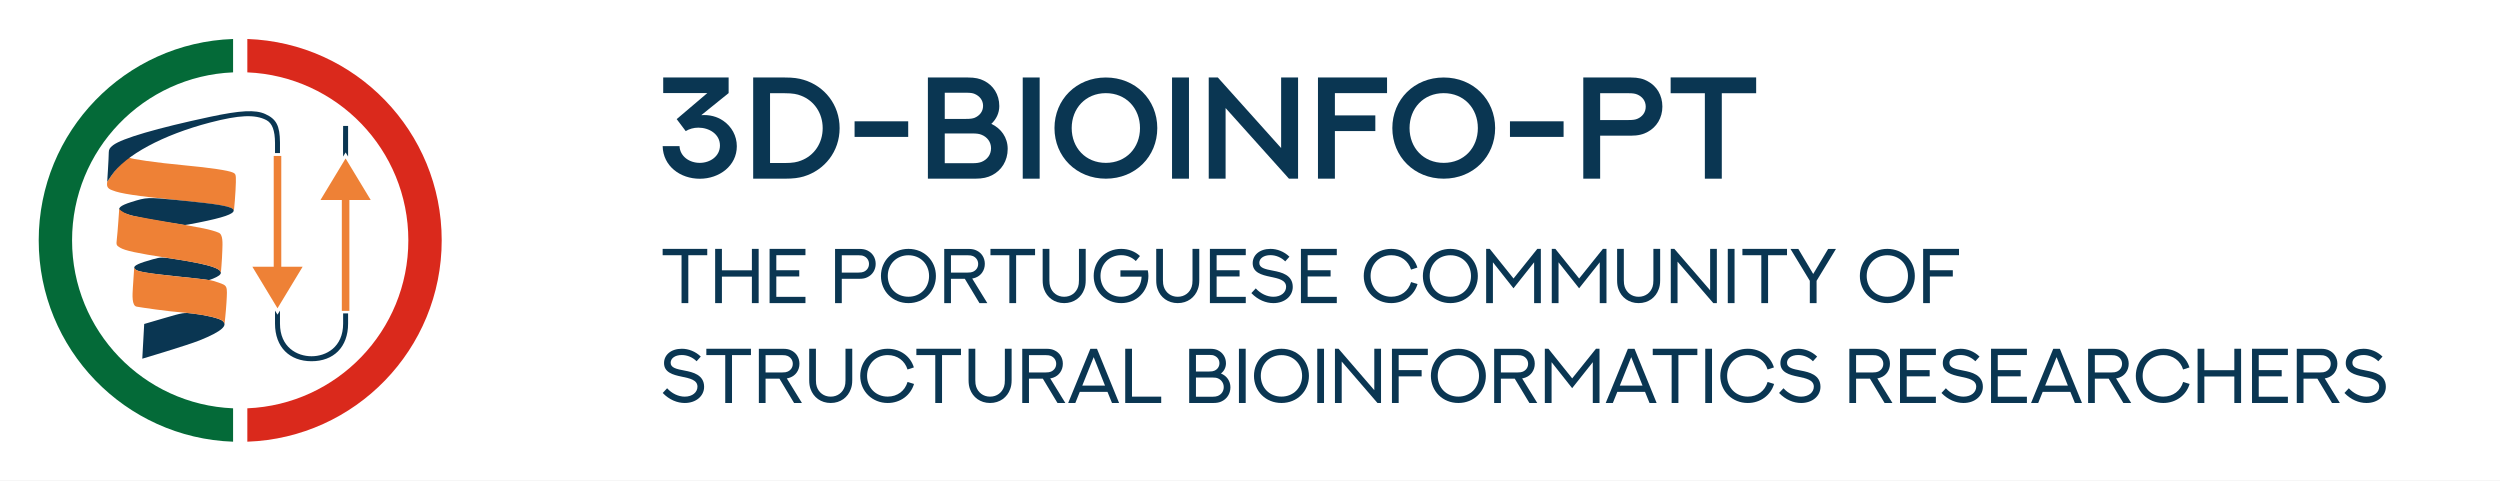
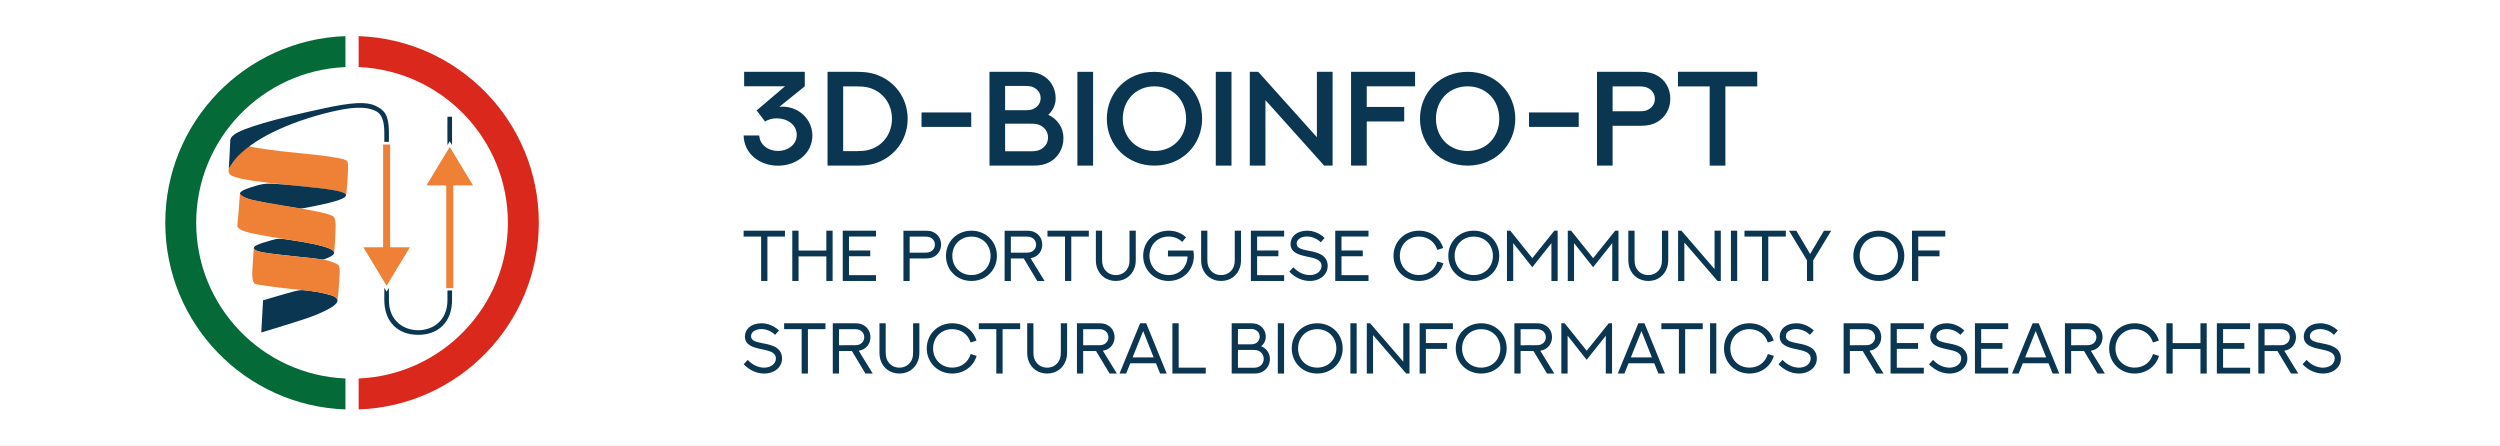
- <svg xmlns="http://www.w3.org/2000/svg" width="341.76mm" height="65.674mm" viewBox="0 0 341.76 65.674" version="1.1" id="svg8">
+ <svg xmlns="http://www.w3.org/2000/svg" width="368.701mm" height="65.674mm" viewBox="0 0 368.701 65.674" version="1.1" id="svg8">
  <defs id="defs2" />
-   <g id="layer1" transform="translate(-108.7239,-199.6415)">
+   <g id="layer1" transform="translate(-89.64086,-199.6415)">
    <g id="g864" transform="matrix(0.6507986,0,0,0.6507986,43.25821,75.00676)" style="stroke-width:1.537">
-       <rect y="191.51" x="100.593" height="100.912" width="525.139" id="rect847" style="opacity:1;vector-effect:none;fill:#ffffff;fill-opacity:1;fill-rule:nonzero;stroke:none;stroke-width:0.1;stroke-linecap:round;stroke-linejoin:round;stroke-miterlimit:4;stroke-dasharray:none;stroke-dashoffset:0.7;stroke-opacity:1;paint-order:normal" />
+       <rect y="191.51" x="71.27" height="100.912" width="566.536" id="rect847" style="opacity:1;vector-effect:none;fill:#ffffff;fill-opacity:1;fill-rule:nonzero;stroke:none;stroke-width:0.1;stroke-linecap:round;stroke-linejoin:round;stroke-miterlimit:4;stroke-dasharray:none;stroke-dashoffset:0.7;stroke-opacity:1;paint-order:normal" />
      <g transform="translate(0,-6.72503)" id="g1752" style="stroke-width:1.537">
        <path style="fill:#ee8136;stroke-width:1.537" d="m 153.606,254.269 h 4.483 v -23.283 h 1.588 v 23.283 h 4.483 l -5.276,8.725 z" id="path1026" />
        <path style="fill:#ee8136;stroke-width:1.537" d="m 149.676,242.461 c -0.112,-0.817 -2.373,-1.229 -12.212,-2.223 -8.165,-0.825 -11.646,-1.353 -13.206,-2.005 -1.426,-0.441 -1.184,-1.226 -1.145,-1.823 l 0.85,-1.255 c 1.008,-1.522 3.476,-4.095 3.843,-3.793 0.32,0.263 5.347,1.022 11.643,1.61 5.273,0.492 9.084,1.06 10.036,1.494 0.634,0.289 0.677,0.426 0.653,2.053 -0.027,1.806 -0.39,6.469 -0.462,5.943 z" id="path1018" />
        <path style="fill:#0a3652;stroke-width:1.537" d="m 158.36,266.211 v -2.738 l 0.522,0.863 0.522,-0.863 v 2.738 c 0,4.967 3.591,6.858 6.632,6.858 3.041,0 6.632,-1.891 6.632,-6.858 v -2.149 h 1.044 v 2.149 c 0,4.967 -3.07,7.902 -7.676,7.902 -4.606,0 -7.676,-2.935 -7.676,-7.902 z" id="path1003" />
        <path style="fill:#0a3652;stroke-width:1.537" d="m 130.883,266.289 4.15,-1.216 c 4.014,-1.176 4.215,-1.208 6.135,-0.972 2.663,0.327 5.284,0.95 6.016,1.429 1.511,0.99 0.034,2.317 -4.699,4.219 -2.507,1.007 -12.005,3.834 -12.005,3.834 z" id="path1001" />
        <path style="fill:#0a3652;stroke-width:1.537" d="m 144.309,257.057 c -0.056,-0.056 -3.1,-0.409 -6.764,-0.785 -6.941,-0.712 -8.616,-1.051 -8.755,-1.771 -0.094,-0.486 1.017,-1 3.872,-1.791 1.746,-0.484 1.874,-0.484 4.951,-0.012 7.672,1.178 10.436,2.214 9.025,3.384 -0.455,0.377 -2.197,1.106 -2.329,0.974 z" id="path999" />
        <path style="fill:#0a3652;stroke-width:1.537" d="m 134.421,244.721 c -9.264,-1.493 -10.94,-2.578 -6.253,-4.046 3.226,-1.011 3.412,-1.019 9.474,-0.433 9.074,0.877 12.034,1.364 12.034,2.219 0,0.719 -2.104,1.478 -7.412,2.532 -1.507,0.299 -2.817,0.533 -2.91,0.52 -0.093,-0.013 -2.313,-0.37 -4.932,-0.792 z" id="path997" />
        <path style="fill:#0a3652;stroke-width:1.537" d="m 123.276,233.764 c 0.089,-1.455 0.163,-3.027 0.164,-3.492 10e-4,-0.652 0.21,-1.005 0.909,-1.538 1.875,-1.43 9.19,-3.57 20.392,-5.964 6.364,-1.361 9.499,-1.521 11.557,-0.591 2.351,1.063 3.076,2.454 3.107,5.963 0.009,1.073 -1e-5,1.924 -1e-5,2.249 h -1.044 c 0,-0.479 0.003,-1.114 1e-5,-2.117 -0.007,-2.637 -0.594,-4.181 -1.832,-4.821 -2.36,-1.22 -5.696,-1.073 -11.803,0.519 -9.913,2.585 -17.831,6.85 -20.763,11.183 l -0.85,1.255 z" id="path995" />
        <path id="path1036" d="m 178.466,240.246 h -4.483 v 23.283 h -1.588 v -23.283 h -4.483 l 5.276,-8.725 z" style="fill:#ee8136;stroke-width:1.537" />
        <path id="path1052" d="m 173.712,231.118 -0.522,-0.863 -0.522,0.863 c -0.045,-0.773 0,-6.432 0,-6.432 h 1.044 z" style="fill:#0a3652;stroke-width:1.537" />
        <path style="fill:#ee8136;stroke-width:1.537" d="m 145.76,254.491 c -1.597,-0.625 -3.803,-1.118 -10.016,-2.082 -6.485,-1.006 -8.911,-1.532 -9.934,-2.155 -0.783,-0.476 -0.82,-0.571 -0.681,-1.75 0.081,-0.686 0.223,-2.342 0.315,-3.682 0.083,-1.206 0.194,-2.708 0.194,-2.708 0.477,0.608 1.344,1.003 2.592,1.388 5.298,1.068 10.293,1.741 15.056,2.694 1.237,0.246 2.666,0.649 3.175,0.894 1.044,0.331 0.873,2.322 0.833,3.73 -0.06,2.136 -0.308,4.766 -0.308,4.766 0,0 0.054,-0.619 -1.225,-1.094 z" id="path1024" />
        <path style="fill:#ee8136;stroke-width:1.537" d="m 139.634,263.944 c -4.085,-0.318 -9.275,-1.11 -10.323,-1.292 -1.048,-0.182 -0.912,-2.414 -0.806,-4.021 0.106,-1.607 0.279,-4.195 0.279,-4.195 0,0 0.101,0.497 0.961,0.741 0.86,0.244 4.036,0.709 7.642,1.08 7.492,0.77 7.529,0.775 9.071,1.319 1.939,0.684 1.918,0.631 1.706,4.217 -0.116,1.967 -0.411,4.526 -0.411,4.526 0,0 -0.009,-0.433 -0.596,-0.806 -0.587,-0.372 -2.731,-1.063 -7.523,-1.569 z" id="path1030" />
        <path style="opacity:1;vector-effect:none;fill:#046a38;fill-opacity:1;fill-rule:nonzero;stroke:none;stroke-width:0.1;stroke-linecap:round;stroke-linejoin:round;stroke-miterlimit:4;stroke-dasharray:none;stroke-dashoffset:0.7;stroke-opacity:1;paint-order:normal" d="m 149.553,206.425 c -22.682,0.789 -40.829,19.421 -40.829,42.296 0,22.874 18.146,41.508 40.829,42.296 v -7.012 c -18.811,-0.784 -33.822,-16.28 -33.822,-35.284 0,-19.004 15.011,-34.5 33.822,-35.284 z" id="path1095" />
        <path style="opacity:1;vector-effect:none;fill:#da291c;fill-opacity:1;fill-rule:nonzero;stroke:none;stroke-width:0.1;stroke-linecap:round;stroke-linejoin:round;stroke-miterlimit:4;stroke-dasharray:none;stroke-dashoffset:0.7;stroke-opacity:1;paint-order:normal" d="m 152.546,206.425 v 7.011 c 18.811,0.784 33.821,16.28 33.821,35.284 0,19.004 -15.01,34.5 -33.821,35.284 v 7.012 c 22.682,-0.789 40.829,-19.422 40.829,-42.296 0,-22.874 -18.146,-41.507 -40.829,-42.296 z" id="path1084" />
      </g>
    </g>
    <g aria-label="3D-BioInfo-PT" style="font-style:normal;font-weight:normal;font-size:10.583px;line-height:1.25;font-family:sans-serif;text-align:end;letter-spacing:0px;word-spacing:0px;text-anchor:end;fill:#0a3652;fill-opacity:1;stroke:none;stroke-width:0.265" id="text833">
      <path d="m 199.387,210.234 v 2.132 h 6.029 l -4.186,3.559 1.235,1.64 c 0.482,-0.299 1.09,-0.473 1.727,-0.473 1.476,0 2.952,0.878 2.952,2.441 0,1.476 -1.35,2.373 -2.759,2.373 -1.437,0 -2.701,-0.897 -2.768,-2.286 h -2.305 c 0.058,2.759 2.431,4.457 5.074,4.457 2.682,0 5.064,-1.775 5.064,-4.447 0,-1.418 -0.704,-2.691 -1.862,-3.482 -0.839,-0.579 -1.891,-0.849 -3,-0.762 l 3.743,-3.019 v -2.132 z" style="font-style:normal;font-variant:normal;font-weight:600;font-stretch:normal;font-size:19.756px;font-family:'NEXT ART';-inkscape-font-specification:'NEXT ART Semi-Bold';text-align:start;text-anchor:start;fill:#0a3652;fill-opacity:1;stroke-width:0.265" id="path837" />
      <path d="m 215.988,221.926 h -1.997 v -9.54 h 1.997 c 1.129,0 1.717,0.125 2.248,0.338 1.794,0.685 2.952,2.392 2.952,4.437 0,2.045 -1.158,3.752 -2.952,4.428 -0.531,0.212 -1.119,0.338 -2.248,0.338 z m 0,-11.691 h -4.302 v 13.833 h 4.302 c 1.225,0 1.92,-0.106 2.595,-0.299 2.865,-0.859 4.92,-3.415 4.92,-6.608 0,-3.193 -2.055,-5.759 -4.92,-6.608 -0.675,-0.203 -1.37,-0.318 -2.595,-0.318 z" style="font-style:normal;font-variant:normal;font-weight:600;font-stretch:normal;font-size:19.756px;font-family:'NEXT ART';-inkscape-font-specification:'NEXT ART Semi-Bold';text-align:start;text-anchor:start;fill:#0a3652;fill-opacity:1;stroke-width:0.265" id="path839" />
      <path d="m 225.548,218.357 h 7.331 v -2.132 h -7.331 z" style="font-style:normal;font-variant:normal;font-weight:600;font-stretch:normal;font-size:19.756px;font-family:'NEXT ART';-inkscape-font-specification:'NEXT ART Semi-Bold';text-align:start;text-anchor:start;fill:#0a3652;fill-opacity:1;stroke-width:0.265" id="path841" />
      <path d="m 237.876,215.897 v -3.579 h 2.913 c 0.608,0 0.907,0.048 1.177,0.164 0.656,0.28 1.148,0.839 1.148,1.63 0,0.791 -0.492,1.35 -1.148,1.63 -0.28,0.106 -0.579,0.154 -1.177,0.154 z m 0,6.058 v -4.071 h 3.723 c 0.685,0 1.013,0.058 1.312,0.183 0.752,0.299 1.293,0.965 1.293,1.842 0,0.916 -0.559,1.563 -1.293,1.862 -0.309,0.116 -0.637,0.183 -1.293,0.183 z m -2.305,2.113 h 6.453 c 1.061,0 1.727,-0.174 2.315,-0.473 1.293,-0.656 2.141,-1.968 2.141,-3.598 0,-1.572 -0.916,-2.807 -2.238,-3.424 0.685,-0.637 1.09,-1.486 1.09,-2.431 0,-1.601 -0.839,-2.846 -2.093,-3.463 -0.559,-0.289 -1.206,-0.444 -2.209,-0.444 h -5.46 z" style="font-style:normal;font-variant:normal;font-weight:600;font-stretch:normal;font-size:19.756px;font-family:'NEXT ART';-inkscape-font-specification:'NEXT ART Semi-Bold';text-align:start;text-anchor:start;fill:#0a3652;fill-opacity:1;stroke-width:0.265" id="path843" />
      <path d="m 248.535,224.067 h 2.315 V 210.234 h -2.315 z" style="font-style:normal;font-variant:normal;font-weight:600;font-stretch:normal;font-size:19.756px;font-family:'NEXT ART';-inkscape-font-specification:'NEXT ART Semi-Bold';text-align:start;text-anchor:start;fill:#0a3652;fill-opacity:1;stroke-width:0.265" id="path845" />
      <path d="m 266.93,217.151 c 0,-3.897 -3,-6.916 -7.032,-6.916 -4.032,0 -7.022,3.019 -7.022,6.916 0,3.897 2.99,6.916 7.022,6.916 4.032,0 7.032,-3.019 7.032,-6.916 z m -2.363,0 c 0,2.691 -1.891,4.756 -4.669,4.756 -2.768,0 -4.669,-2.064 -4.669,-4.756 0,-2.691 1.9,-4.775 4.669,-4.775 2.778,0 4.669,2.084 4.669,4.775 z" style="font-style:normal;font-variant:normal;font-weight:600;font-stretch:normal;font-size:19.756px;font-family:'NEXT ART';-inkscape-font-specification:'NEXT ART Semi-Bold';text-align:start;text-anchor:start;fill:#0a3652;fill-opacity:1;stroke-width:0.265" id="path847" />
      <path d="m 268.946,224.067 h 2.315 V 210.234 h -2.315 z" style="font-style:normal;font-variant:normal;font-weight:600;font-stretch:normal;font-size:19.756px;font-family:'NEXT ART';-inkscape-font-specification:'NEXT ART Semi-Bold';text-align:start;text-anchor:start;fill:#0a3652;fill-opacity:1;stroke-width:0.265" id="path849" />
      <path d="m 276.268,224.067 v -9.656 l 8.662,9.656 h 1.244 V 210.234 h -2.315 v 9.646 l -8.653,-9.646 h -1.244 v 13.833 z" style="font-style:normal;font-variant:normal;font-weight:600;font-stretch:normal;font-size:19.756px;font-family:'NEXT ART';-inkscape-font-specification:'NEXT ART Semi-Bold';text-align:start;text-anchor:start;fill:#0a3652;fill-opacity:1;stroke-width:0.265" id="path851" />
      <path d="m 288.895,210.234 v 13.833 h 2.315 v -6.511 h 5.527 v -2.141 h -5.527 v -3.039 h 7.129 v -2.141 z" style="font-style:normal;font-variant:normal;font-weight:600;font-stretch:normal;font-size:19.756px;font-family:'NEXT ART';-inkscape-font-specification:'NEXT ART Semi-Bold';text-align:start;text-anchor:start;fill:#0a3652;fill-opacity:1;stroke-width:0.265" id="path853" />
      <path d="m 313.116,217.151 c 0,-3.897 -3,-6.916 -7.032,-6.916 -4.032,0 -7.022,3.019 -7.022,6.916 0,3.897 2.99,6.916 7.022,6.916 4.032,0 7.032,-3.019 7.032,-6.916 z m -2.363,0 c 0,2.691 -1.891,4.756 -4.669,4.756 -2.768,0 -4.669,-2.064 -4.669,-4.756 0,-2.691 1.9,-4.775 4.669,-4.775 2.778,0 4.669,2.084 4.669,4.775 z" style="font-style:normal;font-variant:normal;font-weight:600;font-stretch:normal;font-size:19.756px;font-family:'NEXT ART';-inkscape-font-specification:'NEXT ART Semi-Bold';text-align:start;text-anchor:start;fill:#0a3652;fill-opacity:1;stroke-width:0.265" id="path855" />
      <path d="m 315.142,218.357 h 7.331 v -2.132 h -7.331 z" style="font-style:normal;font-variant:normal;font-weight:600;font-stretch:normal;font-size:19.756px;font-family:'NEXT ART';-inkscape-font-specification:'NEXT ART Semi-Bold';text-align:start;text-anchor:start;fill:#0a3652;fill-opacity:1;stroke-width:0.265" id="path857" />
      <path d="m 327.47,216.051 v -3.666 h 3.868 c 0.627,0 0.926,0.058 1.206,0.174 0.675,0.28 1.158,0.868 1.158,1.669 0,0.81 -0.502,1.389 -1.158,1.659 -0.28,0.116 -0.588,0.164 -1.196,0.164 z m 0,8.016 v -5.875 h 4.158 c 1.071,0 1.765,-0.193 2.363,-0.531 1.206,-0.656 1.987,-1.92 1.987,-3.444 0,-1.563 -0.781,-2.807 -1.977,-3.453 -0.598,-0.347 -1.302,-0.531 -2.373,-0.531 h -6.463 v 13.833 z" style="font-style:normal;font-variant:normal;font-weight:600;font-stretch:normal;font-size:19.756px;font-family:'NEXT ART';-inkscape-font-specification:'NEXT ART Semi-Bold';text-align:start;text-anchor:start;fill:#0a3652;fill-opacity:1;stroke-width:0.265" id="path859" />
      <path d="m 337.107,210.225 v 2.161 h 4.678 v 11.682 h 2.315 v -11.682 h 4.698 v -2.161 z" style="font-style:normal;font-variant:normal;font-weight:600;font-stretch:normal;font-size:19.756px;font-family:'NEXT ART';-inkscape-font-specification:'NEXT ART Semi-Bold';text-align:start;text-anchor:start;fill:#0a3652;fill-opacity:1;stroke-width:0.265" id="path861" />
    </g>
    <g aria-label="The Portuguese community of Structural Bioinformatics researchers " transform="matrix(0.2645833,0,0,0.2645833,95.33731,202.0193)" style="font-style:normal;font-weight:normal;font-size:40px;line-height:1.25;font-family:sans-serif;text-align:end;letter-spacing:0px;word-spacing:0px;text-anchor:end;fill:#0a3652;fill-opacity:1;stroke:none" id="flowRoot839">
      <path d="m 392.967,119.6 v 3.281 h 9.766 v 24.746 h 3.496 v -24.746 h 9.785 v -3.281 z" style="font-style:normal;font-variant:normal;font-weight:normal;font-stretch:normal;font-family:'NEXT ART';-inkscape-font-specification:'NEXT ART';text-align:start;text-anchor:start;fill:#0a3652;fill-opacity:1" id="path864" />
      <path d="m 439.08,119.6 v 11.074 H 423.592 v -11.074 h -3.496 v 28.027 h 3.496 v -13.691 h 15.488 v 13.691 h 3.496 v -28.027 z" style="font-style:normal;font-variant:normal;font-weight:normal;font-stretch:normal;font-family:'NEXT ART';-inkscape-font-specification:'NEXT ART';text-align:start;text-anchor:start;fill:#0a3652;fill-opacity:1" id="path866" />
      <path d="m 448.221,119.6 v 28.027 h 18.535 v -3.242 h -15.059 v -10.527 h 11.855 v -3.223 h -11.855 v -7.773 h 15.059 v -3.262 z" style="font-style:normal;font-variant:normal;font-weight:normal;font-stretch:normal;font-family:'NEXT ART';-inkscape-font-specification:'NEXT ART';text-align:start;text-anchor:start;fill:#0a3652;fill-opacity:1" id="path868" />
      <path d="m 485.525,131.846 v -8.945 h 8.613 c 1.367,0 2.09,0.137 2.715,0.41 1.602,0.664 2.734,2.129 2.734,4.062 0,1.934 -1.133,3.379 -2.734,4.062 -0.645,0.254 -1.348,0.41 -2.695,0.41 z m 0,15.781 v -12.559 h 9.004 c 1.934,0 3.145,-0.293 4.18,-0.801 2.637,-1.23 4.336,-3.809 4.336,-6.914 0,-3.164 -1.699,-5.723 -4.316,-6.934 -1.055,-0.508 -2.266,-0.801 -4.199,-0.801 h -12.48 v 28.008 z" style="font-style:normal;font-variant:normal;font-weight:normal;font-stretch:normal;font-family:'NEXT ART';-inkscape-font-specification:'NEXT ART';text-align:start;text-anchor:start;fill:#0a3652;fill-opacity:1" id="path870" />
      <path d="m 534.158,133.604 c 0,-7.91 -6.074,-14.004 -14.199,-14.004 -8.105,0 -14.199,6.094 -14.199,14.004 0,7.949 6.094,14.023 14.199,14.023 8.125,0 14.199,-6.074 14.199,-14.023 z m -3.535,0 c 0,6.113 -4.453,10.723 -10.664,10.723 -6.211,0 -10.664,-4.609 -10.664,-10.723 0,-6.094 4.453,-10.703 10.664,-10.703 6.211,0 10.664,4.609 10.664,10.703 z" style="font-style:normal;font-variant:normal;font-weight:normal;font-stretch:normal;font-family:'NEXT ART';-inkscape-font-specification:'NEXT ART';text-align:start;text-anchor:start;fill:#0a3652;fill-opacity:1" id="path872" />
      <path d="m 541.932,147.627 v -12.559 h 7.168 l 7.559,12.559 h 4.062 l -7.812,-12.695 c 0.645,-0.117 1.211,-0.273 1.738,-0.469 1.348,-0.508 2.5,-1.367 3.359,-2.559 0.918,-1.27 1.426,-2.832 1.426,-4.551 0,-3.164 -1.699,-5.723 -4.297,-6.914 -1.055,-0.527 -2.266,-0.82 -4.219,-0.82 h -12.461 v 28.008 z m 0,-15.781 v -8.945 h 8.613 c 1.367,0 2.07,0.137 2.715,0.41 1.602,0.684 2.734,2.148 2.734,4.062 0,1.953 -1.152,3.398 -2.734,4.062 -0.645,0.273 -1.348,0.41 -2.715,0.41 z" style="font-style:normal;font-variant:normal;font-weight:normal;font-stretch:normal;font-family:'NEXT ART';-inkscape-font-specification:'NEXT ART';text-align:start;text-anchor:start;fill:#0a3652;fill-opacity:1" id="path874" />
      <path d="m 562.342,119.6 v 3.281 h 9.766 v 24.746 h 3.496 v -24.746 h 9.785 v -3.281 z" style="font-style:normal;font-variant:normal;font-weight:normal;font-stretch:normal;font-family:'NEXT ART';-inkscape-font-specification:'NEXT ART';text-align:start;text-anchor:start;fill:#0a3652;fill-opacity:1" id="path876" />
      <path d="m 589.314,119.6 v 16.172 c 0,2.031 0.254,3.398 0.703,4.648 1.504,4.258 5.352,7.207 10.41,7.207 5.059,0 8.906,-2.949 10.391,-7.207 0.469,-1.25 0.742,-2.617 0.742,-4.648 v -16.172 h -3.496 v 16.172 c 0,1.582 -0.137,2.539 -0.43,3.418 -0.996,3.027 -3.652,5.156 -7.227,5.156 -3.516,0 -6.172,-2.129 -7.168,-5.156 -0.293,-0.879 -0.449,-1.836 -0.449,-3.418 v -16.172 z" style="font-style:normal;font-variant:normal;font-weight:normal;font-stretch:normal;font-family:'NEXT ART';-inkscape-font-specification:'NEXT ART';text-align:start;text-anchor:start;fill:#0a3652;fill-opacity:1" id="path878" />
      <path d="m 639.588,123.291 c -2.5,-2.344 -5.879,-3.691 -9.707,-3.691 -8.066,0 -14.199,6.094 -14.199,14.004 0,8.027 6.25,14.023 14.199,14.023 7.988,0 14.062,-6.074 14.062,-14.023 0,-0.996 -0.098,-1.992 -0.312,-2.93 h -14.141 v 3.281 h 10.938 c -0.215,6.133 -4.707,10.371 -10.547,10.371 -6.211,0 -10.684,-4.668 -10.684,-10.723 0,-6.113 4.512,-10.742 10.684,-10.742 3.027,0 5.645,1.133 7.559,3.027 z" style="font-style:normal;font-variant:normal;font-weight:normal;font-stretch:normal;font-family:'NEXT ART';-inkscape-font-specification:'NEXT ART';text-align:start;text-anchor:start;fill:#0a3652;fill-opacity:1" id="path880" />
      <path d="m 647.986,119.6 v 16.172 c 0,2.031 0.254,3.398 0.703,4.648 1.504,4.258 5.352,7.207 10.41,7.207 5.059,0 8.906,-2.949 10.391,-7.207 0.469,-1.25 0.742,-2.617 0.742,-4.648 v -16.172 h -3.496 v 16.172 c 0,1.582 -0.137,2.539 -0.43,3.418 -0.996,3.027 -3.652,5.156 -7.227,5.156 -3.516,0 -6.172,-2.129 -7.168,-5.156 -0.293,-0.879 -0.449,-1.836 -0.449,-3.418 v -16.172 z" style="font-style:normal;font-variant:normal;font-weight:normal;font-stretch:normal;font-family:'NEXT ART';-inkscape-font-specification:'NEXT ART';text-align:start;text-anchor:start;fill:#0a3652;fill-opacity:1" id="path882" />
      <path d="m 675.721,119.6 v 28.027 h 18.535 v -3.242 h -15.059 v -10.527 h 11.855 v -3.223 h -11.855 v -7.773 h 15.059 v -3.262 z" style="font-style:normal;font-variant:normal;font-weight:normal;font-stretch:normal;font-family:'NEXT ART';-inkscape-font-specification:'NEXT ART';text-align:start;text-anchor:start;fill:#0a3652;fill-opacity:1" id="path884" />
      <path d="m 697.146,142.451 c 3.418,3.555 7.559,5.176 11.387,5.176 5.879,0 10,-3.652 10,-8.359 0,-6.23 -5.898,-7.578 -9.98,-8.359 -4.473,-0.84 -7.305,-1.484 -7.305,-4.082 0,-2.266 2.246,-3.984 5.742,-3.984 2.852,0 5.684,1.211 7.656,3.223 l 2.168,-2.422 c -2.754,-2.676 -6.387,-4.043 -9.766,-4.043 -5.781,0.019 -9.219,3.281 -9.219,7.402 0,4.805 4.551,6.074 9.102,7.012 4.199,0.879 8.164,1.68 8.164,5.195 0,2.852 -2.598,5.137 -6.582,5.137 -3.281,-0.019 -6.582,-1.582 -9.102,-4.336 z" style="font-style:normal;font-variant:normal;font-weight:normal;font-stretch:normal;font-family:'NEXT ART';-inkscape-font-specification:'NEXT ART';text-align:start;text-anchor:start;fill:#0a3652;fill-opacity:1" id="path886" />
      <path d="m 722.752,119.6 v 28.027 h 18.535 v -3.242 h -15.059 v -10.527 h 11.855 v -3.223 h -11.855 v -7.773 h 15.059 v -3.262 z" style="font-style:normal;font-variant:normal;font-weight:normal;font-stretch:normal;font-family:'NEXT ART';-inkscape-font-specification:'NEXT ART';text-align:start;text-anchor:start;fill:#0a3652;fill-opacity:1" id="path888" />
      <path d="m 782.928,129.248 c -1.797,-5.879 -7.109,-9.648 -13.516,-9.648 -8.066,0 -14.199,6.094 -14.199,14.004 0,8.008 6.23,14.023 14.199,14.023 6.523,0 11.875,-4.004 13.594,-9.844 l -3.34,-1.035 c -1.348,4.609 -5.215,7.578 -10.254,7.578 -6.191,0 -10.664,-4.668 -10.664,-10.723 0,-6.113 4.492,-10.723 10.664,-10.723 5,0 8.867,2.949 10.234,7.441 z" style="font-style:normal;font-variant:normal;font-weight:normal;font-stretch:normal;font-family:'NEXT ART';-inkscape-font-specification:'NEXT ART';text-align:start;text-anchor:start;fill:#0a3652;fill-opacity:1" id="path890" />
      <path d="m 814.158,133.604 c 0,-7.91 -6.074,-14.004 -14.199,-14.004 -8.105,0 -14.199,6.094 -14.199,14.004 0,7.949 6.094,14.023 14.199,14.023 8.125,0 14.199,-6.074 14.199,-14.023 z m -3.535,0 c 0,6.113 -4.453,10.723 -10.664,10.723 -6.211,0 -10.664,-4.609 -10.664,-10.723 0,-6.094 4.453,-10.703 10.664,-10.703 6.211,0 10.664,4.609 10.664,10.703 z" style="font-style:normal;font-variant:normal;font-weight:normal;font-stretch:normal;font-family:'NEXT ART';-inkscape-font-specification:'NEXT ART';text-align:start;text-anchor:start;fill:#0a3652;fill-opacity:1" id="path892" />
      <path d="m 818.455,119.6 v 28.027 h 3.496 V 126.533 l 10.625,13.438 10.664,-13.438 v 21.094 h 3.477 v -28.027 h -1.836 l -12.285,15.312 -12.285,-15.312 z" style="font-style:normal;font-variant:normal;font-weight:normal;font-stretch:normal;font-family:'NEXT ART';-inkscape-font-specification:'NEXT ART';text-align:start;text-anchor:start;fill:#0a3652;fill-opacity:1" id="path894" />
      <path d="m 852.361,119.6 v 28.027 h 3.496 V 126.533 l 10.625,13.438 10.664,-13.438 v 21.094 h 3.477 v -28.027 h -1.836 l -12.285,15.312 -12.285,-15.312 z" style="font-style:normal;font-variant:normal;font-weight:normal;font-stretch:normal;font-family:'NEXT ART';-inkscape-font-specification:'NEXT ART';text-align:start;text-anchor:start;fill:#0a3652;fill-opacity:1" id="path896" />
      <path d="m 886.111,119.6 v 16.172 c 0,2.031 0.254,3.398 0.703,4.648 1.504,4.258 5.352,7.207 10.41,7.207 5.059,0 8.906,-2.949 10.391,-7.207 0.469,-1.25 0.742,-2.617 0.742,-4.648 v -16.172 h -3.496 v 16.172 c 0,1.582 -0.137,2.539 -0.43,3.418 -0.996,3.027 -3.652,5.156 -7.227,5.156 -3.516,0 -6.172,-2.129 -7.168,-5.156 -0.293,-0.879 -0.449,-1.836 -0.449,-3.418 v -16.172 z" style="font-style:normal;font-variant:normal;font-weight:normal;font-stretch:normal;font-family:'NEXT ART';-inkscape-font-specification:'NEXT ART';text-align:start;text-anchor:start;fill:#0a3652;fill-opacity:1" id="path898" />
      <path d="m 917.342,147.627 v -21.426 l 18.477,21.426 h 1.836 v -28.027 h -3.477 v 21.406 l -18.477,-21.406 h -1.855 v 28.027 z" style="font-style:normal;font-variant:normal;font-weight:normal;font-stretch:normal;font-family:'NEXT ART';-inkscape-font-specification:'NEXT ART';text-align:start;text-anchor:start;fill:#0a3652;fill-opacity:1" id="path900" />
      <path d="m 943.299,147.627 h 3.496 v -28.027 h -3.496 z" style="font-style:normal;font-variant:normal;font-weight:normal;font-stretch:normal;font-family:'NEXT ART';-inkscape-font-specification:'NEXT ART';text-align:start;text-anchor:start;fill:#0a3652;fill-opacity:1" id="path902" />
      <path d="m 950.857,119.6 v 3.281 h 9.766 v 24.746 h 3.496 v -24.746 h 9.785 v -3.281 z" style="font-style:normal;font-variant:normal;font-weight:normal;font-stretch:normal;font-family:'NEXT ART';-inkscape-font-specification:'NEXT ART';text-align:start;text-anchor:start;fill:#0a3652;fill-opacity:1" id="path904" />
      <path d="m 989.178,147.627 v -11.523 l 10.02,-16.484 h -4.043 l -7.715,12.949 -7.695,-12.949 h -4.062 l 10,16.484 v 11.523 z" style="font-style:normal;font-variant:normal;font-weight:normal;font-stretch:normal;font-family:'NEXT ART';-inkscape-font-specification:'NEXT ART';text-align:start;text-anchor:start;fill:#0a3652;fill-opacity:1" id="path906" />
      <path d="m 1039.939,133.604 c 0,-7.91 -6.074,-14.004 -14.199,-14.004 -8.105,0 -14.199,6.094 -14.199,14.004 0,7.949 6.094,14.023 14.199,14.023 8.125,0 14.199,-6.074 14.199,-14.023 z m -3.535,0 c 0,6.113 -4.453,10.723 -10.664,10.723 -6.211,0 -10.664,-4.609 -10.664,-10.723 0,-6.094 4.453,-10.703 10.664,-10.703 6.211,0 10.664,4.609 10.664,10.703 z" style="font-style:normal;font-variant:normal;font-weight:normal;font-stretch:normal;font-family:'NEXT ART';-inkscape-font-specification:'NEXT ART';text-align:start;text-anchor:start;fill:#0a3652;fill-opacity:1" id="path908" />
      <path d="m 1044.236,119.6 v 28.027 h 3.477 v -13.75 h 11.855 v -3.242 h -11.855 v -7.773 h 15.059 v -3.262 z" style="font-style:normal;font-variant:normal;font-weight:normal;font-stretch:normal;font-family:'NEXT ART';-inkscape-font-specification:'NEXT ART';text-align:start;text-anchor:start;fill:#0a3652;fill-opacity:1" id="path910" />
      <path d="m 393.006,194.053 c 3.418,3.555 7.559,5.176 11.387,5.176 5.879,0 10,-3.652 10,-8.359 0,-6.23 -5.898,-7.578 -9.98,-8.359 -4.473,-0.84 -7.305,-1.484 -7.305,-4.082 0,-2.266 2.246,-3.984 5.742,-3.984 2.852,0 5.684,1.211 7.656,3.223 l 2.168,-2.422 c -2.754,-2.676 -6.387,-4.043 -9.766,-4.043 -5.781,0.019 -9.219,3.281 -9.219,7.402 0,4.805 4.551,6.074 9.102,7.012 4.199,0.879 8.164,1.68 8.164,5.195 0,2.852 -2.598,5.137 -6.582,5.137 -3.281,-0.019 -6.582,-1.582 -9.102,-4.336 z" style="font-style:normal;font-variant:normal;font-weight:normal;font-stretch:normal;font-family:'NEXT ART';-inkscape-font-specification:'NEXT ART';text-align:start;text-anchor:start;fill:#0a3652;fill-opacity:1" id="path912" />
      <path d="m 415.545,171.201 v 3.281 h 9.766 v 24.746 h 3.496 v -24.746 h 9.785 v -3.281 z" style="font-style:normal;font-variant:normal;font-weight:normal;font-stretch:normal;font-family:'NEXT ART';-inkscape-font-specification:'NEXT ART';text-align:start;text-anchor:start;fill:#0a3652;fill-opacity:1" id="path914" />
      <path d="m 446.15,199.229 v -12.559 h 7.168 l 7.559,12.559 h 4.062 l -7.812,-12.695 c 0.645,-0.117 1.211,-0.273 1.738,-0.469 1.348,-0.508 2.5,-1.367 3.359,-2.559 0.918,-1.27 1.426,-2.832 1.426,-4.551 0,-3.164 -1.699,-5.723 -4.297,-6.914 -1.055,-0.527 -2.266,-0.82 -4.219,-0.82 h -12.461 v 28.008 z m 0,-15.781 v -8.945 h 8.613 c 1.367,0 2.07,0.137 2.715,0.41 1.602,0.684 2.734,2.148 2.734,4.062 0,1.953 -1.152,3.398 -2.734,4.062 -0.645,0.273 -1.348,0.41 -2.715,0.41 z" style="font-style:normal;font-variant:normal;font-weight:normal;font-stretch:normal;font-family:'NEXT ART';-inkscape-font-specification:'NEXT ART';text-align:start;text-anchor:start;fill:#0a3652;fill-opacity:1" id="path916" />
      <path d="m 468.689,171.201 v 16.172 c 0,2.031 0.254,3.398 0.703,4.648 1.504,4.258 5.352,7.207 10.41,7.207 5.059,0 8.906,-2.949 10.391,-7.207 0.469,-1.25 0.742,-2.617 0.742,-4.648 v -16.172 h -3.496 v 16.172 c 0,1.582 -0.137,2.539 -0.43,3.418 -0.996,3.027 -3.652,5.156 -7.227,5.156 -3.516,0 -6.172,-2.129 -7.168,-5.156 -0.293,-0.879 -0.449,-1.836 -0.449,-3.418 v -16.172 z" style="font-style:normal;font-variant:normal;font-weight:normal;font-stretch:normal;font-family:'NEXT ART';-inkscape-font-specification:'NEXT ART';text-align:start;text-anchor:start;fill:#0a3652;fill-opacity:1" id="path918" />
      <path d="m 522.771,180.85 c -1.797,-5.879 -7.109,-9.648 -13.516,-9.648 -8.066,0 -14.199,6.094 -14.199,14.004 0,8.008 6.23,14.023 14.199,14.023 6.523,0 11.875,-4.004 13.594,-9.844 l -3.34,-1.035 c -1.348,4.609 -5.215,7.578 -10.254,7.578 -6.191,0 -10.664,-4.668 -10.664,-10.723 0,-6.113 4.492,-10.723 10.664,-10.723 5,0 8.867,2.949 10.234,7.441 z" style="font-style:normal;font-variant:normal;font-weight:normal;font-stretch:normal;font-family:'NEXT ART';-inkscape-font-specification:'NEXT ART';text-align:start;text-anchor:start;fill:#0a3652;fill-opacity:1" id="path920" />
      <path d="m 524.061,171.201 v 3.281 h 9.766 v 24.746 h 3.496 v -24.746 h 9.785 v -3.281 z" style="font-style:normal;font-variant:normal;font-weight:normal;font-stretch:normal;font-family:'NEXT ART';-inkscape-font-specification:'NEXT ART';text-align:start;text-anchor:start;fill:#0a3652;fill-opacity:1" id="path922" />
      <path d="m 551.033,171.201 v 16.172 c 0,2.031 0.254,3.398 0.703,4.648 1.504,4.258 5.352,7.207 10.41,7.207 5.059,0 8.906,-2.949 10.391,-7.207 0.469,-1.25 0.742,-2.617 0.742,-4.648 v -16.172 h -3.496 v 16.172 c 0,1.582 -0.137,2.539 -0.43,3.418 -0.996,3.027 -3.652,5.156 -7.227,5.156 -3.516,0 -6.172,-2.129 -7.168,-5.156 -0.293,-0.879 -0.449,-1.836 -0.449,-3.418 v -16.172 z" style="font-style:normal;font-variant:normal;font-weight:normal;font-stretch:normal;font-family:'NEXT ART';-inkscape-font-specification:'NEXT ART';text-align:start;text-anchor:start;fill:#0a3652;fill-opacity:1" id="path924" />
      <path d="m 582.244,199.229 v -12.559 h 7.168 l 7.559,12.559 h 4.062 l -7.812,-12.695 c 0.645,-0.117 1.211,-0.273 1.738,-0.469 1.348,-0.508 2.5,-1.367 3.359,-2.559 0.918,-1.27 1.426,-2.832 1.426,-4.551 0,-3.164 -1.699,-5.723 -4.297,-6.914 -1.055,-0.527 -2.266,-0.82 -4.219,-0.82 h -12.461 v 28.008 z m 0,-15.781 v -8.945 h 8.613 c 1.367,0 2.07,0.137 2.715,0.41 1.602,0.684 2.734,2.148 2.734,4.062 0,1.953 -1.152,3.398 -2.734,4.062 -0.645,0.273 -1.348,0.41 -2.715,0.41 z" style="font-style:normal;font-variant:normal;font-weight:normal;font-stretch:normal;font-family:'NEXT ART';-inkscape-font-specification:'NEXT ART';text-align:start;text-anchor:start;fill:#0a3652;fill-opacity:1" id="path926" />
      <path d="m 625.135,199.229 h 3.672 L 617.381,171.221 h -3.418 l -11.465,28.008 h 3.691 l 2.305,-5.742 h 14.316 z m -9.453,-23.691 5.84,14.707 H 609.783 Z" style="font-style:normal;font-variant:normal;font-weight:normal;font-stretch:normal;font-family:'NEXT ART';-inkscape-font-specification:'NEXT ART';text-align:start;text-anchor:start;fill:#0a3652;fill-opacity:1" id="path928" />
      <path d="m 631.971,171.201 v 28.027 h 18.594 v -3.281 H 635.467 v -24.746 z" style="font-style:normal;font-variant:normal;font-weight:normal;font-stretch:normal;font-family:'NEXT ART';-inkscape-font-specification:'NEXT ART';text-align:start;text-anchor:start;fill:#0a3652;fill-opacity:1" id="path930" />
      <path d="m 668.514,182.959 v -8.574 h 6.855 c 1.328,0 2.012,0.117 2.617,0.391 1.562,0.664 2.656,2.031 2.656,3.887 0,1.855 -1.094,3.262 -2.656,3.906 -0.625,0.254 -1.309,0.391 -2.598,0.391 z m 0,13.047 v -9.941 h 8.379 c 1.465,0 2.227,0.137 2.91,0.41 1.797,0.742 3.066,2.402 3.066,4.551 0,2.188 -1.27,3.828 -3.066,4.551 -0.684,0.273 -1.445,0.43 -2.91,0.43 z m -3.496,3.223 h 12.383 c 1.973,0 3.164,-0.273 4.219,-0.762 2.832,-1.23 4.707,-3.984 4.707,-7.344 0,-3.301 -1.973,-5.977 -4.902,-7.129 1.641,-1.25 2.598,-3.125 2.598,-5.273 0,-3.105 -1.699,-5.625 -4.316,-6.797 -0.996,-0.449 -2.129,-0.703 -3.984,-0.703 h -10.703 z" style="font-style:normal;font-variant:normal;font-weight:normal;font-stretch:normal;font-family:'NEXT ART';-inkscape-font-specification:'NEXT ART';text-align:start;text-anchor:start;fill:#0a3652;fill-opacity:1" id="path932" />
      <path d="m 690.721,199.229 h 3.496 v -28.027 h -3.496 z" style="font-style:normal;font-variant:normal;font-weight:normal;font-stretch:normal;font-family:'NEXT ART';-inkscape-font-specification:'NEXT ART';text-align:start;text-anchor:start;fill:#0a3652;fill-opacity:1" id="path934" />
      <path d="m 726.893,185.205 c 0,-7.91 -6.074,-14.004 -14.199,-14.004 -8.105,0 -14.199,6.094 -14.199,14.004 0,7.949 6.094,14.023 14.199,14.023 8.125,0 14.199,-6.074 14.199,-14.023 z m -3.535,0 c 0,6.113 -4.453,10.723 -10.664,10.723 -6.211,0 -10.664,-4.609 -10.664,-10.723 0,-6.094 4.453,-10.703 10.664,-10.703 6.211,0 10.664,4.609 10.664,10.703 z" style="font-style:normal;font-variant:normal;font-weight:normal;font-stretch:normal;font-family:'NEXT ART';-inkscape-font-specification:'NEXT ART';text-align:start;text-anchor:start;fill:#0a3652;fill-opacity:1" id="path936" />
      <path d="m 731.189,199.229 h 3.496 v -28.027 h -3.496 z" style="font-style:normal;font-variant:normal;font-weight:normal;font-stretch:normal;font-family:'NEXT ART';-inkscape-font-specification:'NEXT ART';text-align:start;text-anchor:start;fill:#0a3652;fill-opacity:1" id="path938" />
      <path d="m 743.826,199.229 v -21.426 l 18.477,21.426 h 1.836 v -28.027 h -3.477 v 21.406 l -18.477,-21.406 h -1.855 v 28.027 z" style="font-style:normal;font-variant:normal;font-weight:normal;font-stretch:normal;font-family:'NEXT ART';-inkscape-font-specification:'NEXT ART';text-align:start;text-anchor:start;fill:#0a3652;fill-opacity:1" id="path940" />
      <path d="m 769.783,171.201 v 28.027 h 3.477 v -13.75 h 11.855 v -3.242 h -11.855 v -7.773 h 15.059 v -3.262 z" style="font-style:normal;font-variant:normal;font-weight:normal;font-stretch:normal;font-family:'NEXT ART';-inkscape-font-specification:'NEXT ART';text-align:start;text-anchor:start;fill:#0a3652;fill-opacity:1" id="path942" />
      <path d="m 818.299,185.205 c 0,-7.91 -6.074,-14.004 -14.199,-14.004 -8.105,0 -14.199,6.094 -14.199,14.004 0,7.949 6.094,14.023 14.199,14.023 8.125,0 14.199,-6.074 14.199,-14.023 z m -3.535,0 c 0,6.113 -4.453,10.723 -10.664,10.723 -6.211,0 -10.664,-4.609 -10.664,-10.723 0,-6.094 4.453,-10.703 10.664,-10.703 6.211,0 10.664,4.609 10.664,10.703 z" style="font-style:normal;font-variant:normal;font-weight:normal;font-stretch:normal;font-family:'NEXT ART';-inkscape-font-specification:'NEXT ART';text-align:start;text-anchor:start;fill:#0a3652;fill-opacity:1" id="path944" />
      <path d="m 826.072,199.229 v -12.559 h 7.168 l 7.559,12.559 h 4.062 l -7.812,-12.695 c 0.645,-0.117 1.211,-0.273 1.738,-0.469 1.348,-0.508 2.5,-1.367 3.359,-2.559 0.918,-1.27 1.426,-2.832 1.426,-4.551 0,-3.164 -1.699,-5.723 -4.297,-6.914 -1.055,-0.527 -2.266,-0.82 -4.219,-0.82 H 822.596 v 28.008 z m 0,-15.781 v -8.945 h 8.613 c 1.367,0 2.07,0.137 2.715,0.41 1.602,0.684 2.734,2.148 2.734,4.062 0,1.953 -1.152,3.398 -2.734,4.062 -0.645,0.273 -1.348,0.41 -2.715,0.41 z" style="font-style:normal;font-variant:normal;font-weight:normal;font-stretch:normal;font-family:'NEXT ART';-inkscape-font-specification:'NEXT ART';text-align:start;text-anchor:start;fill:#0a3652;fill-opacity:1" id="path946" />
      <path d="m 848.768,171.201 v 28.027 h 3.496 v -21.094 l 10.625,13.438 10.664,-13.438 v 21.094 h 3.477 v -28.027 h -1.836 l -12.285,15.312 -12.285,-15.312 z" style="font-style:normal;font-variant:normal;font-weight:normal;font-stretch:normal;font-family:'NEXT ART';-inkscape-font-specification:'NEXT ART';text-align:start;text-anchor:start;fill:#0a3652;fill-opacity:1" id="path948" />
      <path d="m 902.869,199.229 h 3.672 L 895.115,171.221 h -3.418 l -11.465,28.008 h 3.691 l 2.305,-5.742 h 14.316 z m -9.453,-23.691 5.84,14.707 h -11.738 z" style="font-style:normal;font-variant:normal;font-weight:normal;font-stretch:normal;font-family:'NEXT ART';-inkscape-font-specification:'NEXT ART';text-align:start;text-anchor:start;fill:#0a3652;fill-opacity:1" id="path950" />
      <path d="m 904.529,171.201 v 3.281 h 9.766 v 24.746 h 3.496 v -24.746 h 9.785 v -3.281 z" style="font-style:normal;font-variant:normal;font-weight:normal;font-stretch:normal;font-family:'NEXT ART';-inkscape-font-specification:'NEXT ART';text-align:start;text-anchor:start;fill:#0a3652;fill-opacity:1" id="path952" />
      <path d="m 931.658,199.229 h 3.496 v -28.027 h -3.496 z" style="font-style:normal;font-variant:normal;font-weight:normal;font-stretch:normal;font-family:'NEXT ART';-inkscape-font-specification:'NEXT ART';text-align:start;text-anchor:start;fill:#0a3652;fill-opacity:1" id="path954" />
      <path d="m 967.146,180.85 c -1.797,-5.879 -7.109,-9.648 -13.516,-9.648 -8.066,0 -14.199,6.094 -14.199,14.004 0,8.008 6.23,14.023 14.199,14.023 6.523,0 11.875,-4.004 13.594,-9.844 l -3.34,-1.035 c -1.348,4.609 -5.215,7.578 -10.254,7.578 -6.191,0 -10.664,-4.668 -10.664,-10.723 0,-6.113 4.492,-10.723 10.664,-10.723 5,0 8.867,2.949 10.234,7.441 z" style="font-style:normal;font-variant:normal;font-weight:normal;font-stretch:normal;font-family:'NEXT ART';-inkscape-font-specification:'NEXT ART';text-align:start;text-anchor:start;fill:#0a3652;fill-opacity:1" id="path956" />
      <path d="m 969.803,194.053 c 3.418,3.555 7.559,5.176 11.387,5.176 5.879,0 10,-3.652 10,-8.359 0,-6.23 -5.898,-7.578 -9.98,-8.359 -4.473,-0.84 -7.305,-1.484 -7.305,-4.082 0,-2.266 2.246,-3.984 5.742,-3.984 2.852,0 5.684,1.211 7.656,3.223 l 2.168,-2.422 c -2.754,-2.676 -6.387,-4.043 -9.766,-4.043 -5.781,0.019 -9.219,3.281 -9.219,7.402 0,4.805 4.551,6.074 9.102,7.012 4.199,0.879 8.164,1.68 8.164,5.195 0,2.852 -2.598,5.137 -6.582,5.137 -3.281,-0.019 -6.582,-1.582 -9.102,-4.336 z" style="font-style:normal;font-variant:normal;font-weight:normal;font-stretch:normal;font-family:'NEXT ART';-inkscape-font-specification:'NEXT ART';text-align:start;text-anchor:start;fill:#0a3652;fill-opacity:1" id="path958" />
      <path d="m 1009.588,199.229 v -12.559 h 7.168 l 7.559,12.559 h 4.062 l -7.812,-12.695 c 0.644,-0.117 1.211,-0.273 1.738,-0.469 1.348,-0.508 2.5,-1.367 3.359,-2.559 0.918,-1.27 1.426,-2.832 1.426,-4.551 0,-3.164 -1.699,-5.723 -4.297,-6.914 -1.055,-0.527 -2.266,-0.82 -4.219,-0.82 h -12.461 v 28.008 z m 0,-15.781 v -8.945 h 8.613 c 1.367,0 2.07,0.137 2.715,0.41 1.602,0.684 2.734,2.148 2.734,4.062 0,1.953 -1.152,3.398 -2.734,4.062 -0.644,0.273 -1.348,0.41 -2.715,0.41 z" style="font-style:normal;font-variant:normal;font-weight:normal;font-stretch:normal;font-family:'NEXT ART';-inkscape-font-specification:'NEXT ART';text-align:start;text-anchor:start;fill:#0a3652;fill-opacity:1" id="path960" />
      <path d="m 1032.283,171.201 v 28.027 h 18.535 v -3.242 h -15.059 v -10.527 h 11.855 v -3.223 h -11.855 v -7.773 h 15.059 v -3.262 z" style="font-style:normal;font-variant:normal;font-weight:normal;font-stretch:normal;font-family:'NEXT ART';-inkscape-font-specification:'NEXT ART';text-align:start;text-anchor:start;fill:#0a3652;fill-opacity:1" id="path962" />
      <path d="m 1053.709,194.053 c 3.418,3.555 7.559,5.176 11.387,5.176 5.879,0 10,-3.652 10,-8.359 0,-6.23 -5.898,-7.578 -9.98,-8.359 -4.473,-0.84 -7.305,-1.484 -7.305,-4.082 0,-2.266 2.246,-3.984 5.742,-3.984 2.852,0 5.684,1.211 7.656,3.223 l 2.168,-2.422 c -2.754,-2.676 -6.387,-4.043 -9.766,-4.043 -5.781,0.019 -9.219,3.281 -9.219,7.402 0,4.805 4.551,6.074 9.101,7.012 4.199,0.879 8.164,1.68 8.164,5.195 0,2.852 -2.598,5.137 -6.582,5.137 -3.281,-0.019 -6.582,-1.582 -9.102,-4.336 z" style="font-style:normal;font-variant:normal;font-weight:normal;font-stretch:normal;font-family:'NEXT ART';-inkscape-font-specification:'NEXT ART';text-align:start;text-anchor:start;fill:#0a3652;fill-opacity:1" id="path964" />
      <path d="m 1079.314,171.201 v 28.027 h 18.535 v -3.242 h -15.059 v -10.527 h 11.855 v -3.223 h -11.855 v -7.773 h 15.059 v -3.262 z" style="font-style:normal;font-variant:normal;font-weight:normal;font-stretch:normal;font-family:'NEXT ART';-inkscape-font-specification:'NEXT ART';text-align:start;text-anchor:start;fill:#0a3652;fill-opacity:1" id="path966" />
      <path d="m 1122.635,199.229 h 3.672 l -11.426,-28.008 h -3.418 l -11.465,28.008 h 3.692 l 2.305,-5.742 h 14.316 z m -9.453,-23.691 5.84,14.707 h -11.738 z" style="font-style:normal;font-variant:normal;font-weight:normal;font-stretch:normal;font-family:'NEXT ART';-inkscape-font-specification:'NEXT ART';text-align:start;text-anchor:start;fill:#0a3652;fill-opacity:1" id="path968" />
      <path d="m 1132.947,199.229 v -12.559 h 7.168 l 7.559,12.559 h 4.062 l -7.812,-12.695 c 0.645,-0.117 1.211,-0.273 1.738,-0.469 1.348,-0.508 2.5,-1.367 3.359,-2.559 0.918,-1.27 1.426,-2.832 1.426,-4.551 0,-3.164 -1.699,-5.723 -4.297,-6.914 -1.055,-0.527 -2.266,-0.82 -4.219,-0.82 h -12.461 v 28.008 z m 0,-15.781 v -8.945 h 8.613 c 1.367,0 2.07,0.137 2.715,0.41 1.602,0.684 2.734,2.148 2.734,4.062 0,1.953 -1.152,3.398 -2.734,4.062 -0.644,0.273 -1.348,0.41 -2.715,0.41 z" style="font-style:normal;font-variant:normal;font-weight:normal;font-stretch:normal;font-family:'NEXT ART';-inkscape-font-specification:'NEXT ART';text-align:start;text-anchor:start;fill:#0a3652;fill-opacity:1" id="path970" />
      <path d="m 1181.834,180.85 c -1.797,-5.879 -7.109,-9.648 -13.516,-9.648 -8.066,0 -14.199,6.094 -14.199,14.004 0,8.008 6.231,14.023 14.199,14.023 6.523,0 11.875,-4.004 13.594,-9.844 l -3.34,-1.035 c -1.348,4.609 -5.215,7.578 -10.254,7.578 -6.191,0 -10.664,-4.668 -10.664,-10.723 0,-6.113 4.492,-10.723 10.664,-10.723 5,0 8.867,2.949 10.234,7.441 z" style="font-style:normal;font-variant:normal;font-weight:normal;font-stretch:normal;font-family:'NEXT ART';-inkscape-font-specification:'NEXT ART';text-align:start;text-anchor:start;fill:#0a3652;fill-opacity:1" id="path972" />
      <path d="m 1205.018,171.201 v 11.074 h -15.488 v -11.074 h -3.496 v 28.027 h 3.496 v -13.691 h 15.488 v 13.691 h 3.496 v -28.027 z" style="font-style:normal;font-variant:normal;font-weight:normal;font-stretch:normal;font-family:'NEXT ART';-inkscape-font-specification:'NEXT ART';text-align:start;text-anchor:start;fill:#0a3652;fill-opacity:1" id="path974" />
      <path d="m 1214.158,171.201 v 28.027 h 18.535 v -3.242 h -15.059 v -10.527 h 11.855 v -3.223 h -11.855 v -7.773 h 15.059 v -3.262 z" style="font-style:normal;font-variant:normal;font-weight:normal;font-stretch:normal;font-family:'NEXT ART';-inkscape-font-specification:'NEXT ART';text-align:start;text-anchor:start;fill:#0a3652;fill-opacity:1" id="path976" />
      <path d="m 1240.76,199.229 v -12.559 h 7.168 l 7.559,12.559 h 4.062 l -7.812,-12.695 c 0.645,-0.117 1.211,-0.273 1.738,-0.469 1.348,-0.508 2.5,-1.367 3.359,-2.559 0.918,-1.27 1.426,-2.832 1.426,-4.551 0,-3.164 -1.699,-5.723 -4.297,-6.914 -1.055,-0.527 -2.266,-0.82 -4.219,-0.82 h -12.461 v 28.008 z m 0,-15.781 v -8.945 h 8.613 c 1.367,0 2.07,0.137 2.715,0.41 1.602,0.684 2.734,2.148 2.734,4.062 0,1.953 -1.152,3.398 -2.734,4.062 -0.644,0.273 -1.348,0.41 -2.715,0.41 z" style="font-style:normal;font-variant:normal;font-weight:normal;font-stretch:normal;font-family:'NEXT ART';-inkscape-font-specification:'NEXT ART';text-align:start;text-anchor:start;fill:#0a3652;fill-opacity:1" id="path978" />
      <path d="m 1261.912,194.053 c 3.418,3.555 7.559,5.176 11.387,5.176 5.879,0 10,-3.652 10,-8.359 0,-6.23 -5.898,-7.578 -9.98,-8.359 -4.473,-0.84 -7.305,-1.484 -7.305,-4.082 0,-2.266 2.246,-3.984 5.742,-3.984 2.852,0 5.684,1.211 7.656,3.223 l 2.168,-2.422 c -2.754,-2.676 -6.387,-4.043 -9.766,-4.043 -5.781,0.019 -9.219,3.281 -9.219,7.402 0,4.805 4.551,6.074 9.102,7.012 4.199,0.879 8.164,1.68 8.164,5.195 0,2.852 -2.598,5.137 -6.582,5.137 -3.281,-0.019 -6.582,-1.582 -9.102,-4.336 z" style="font-style:normal;font-variant:normal;font-weight:normal;font-stretch:normal;font-family:'NEXT ART';-inkscape-font-specification:'NEXT ART';text-align:start;text-anchor:start;fill:#0a3652;fill-opacity:1" id="path980" />
    </g>
  </g>
</svg>
